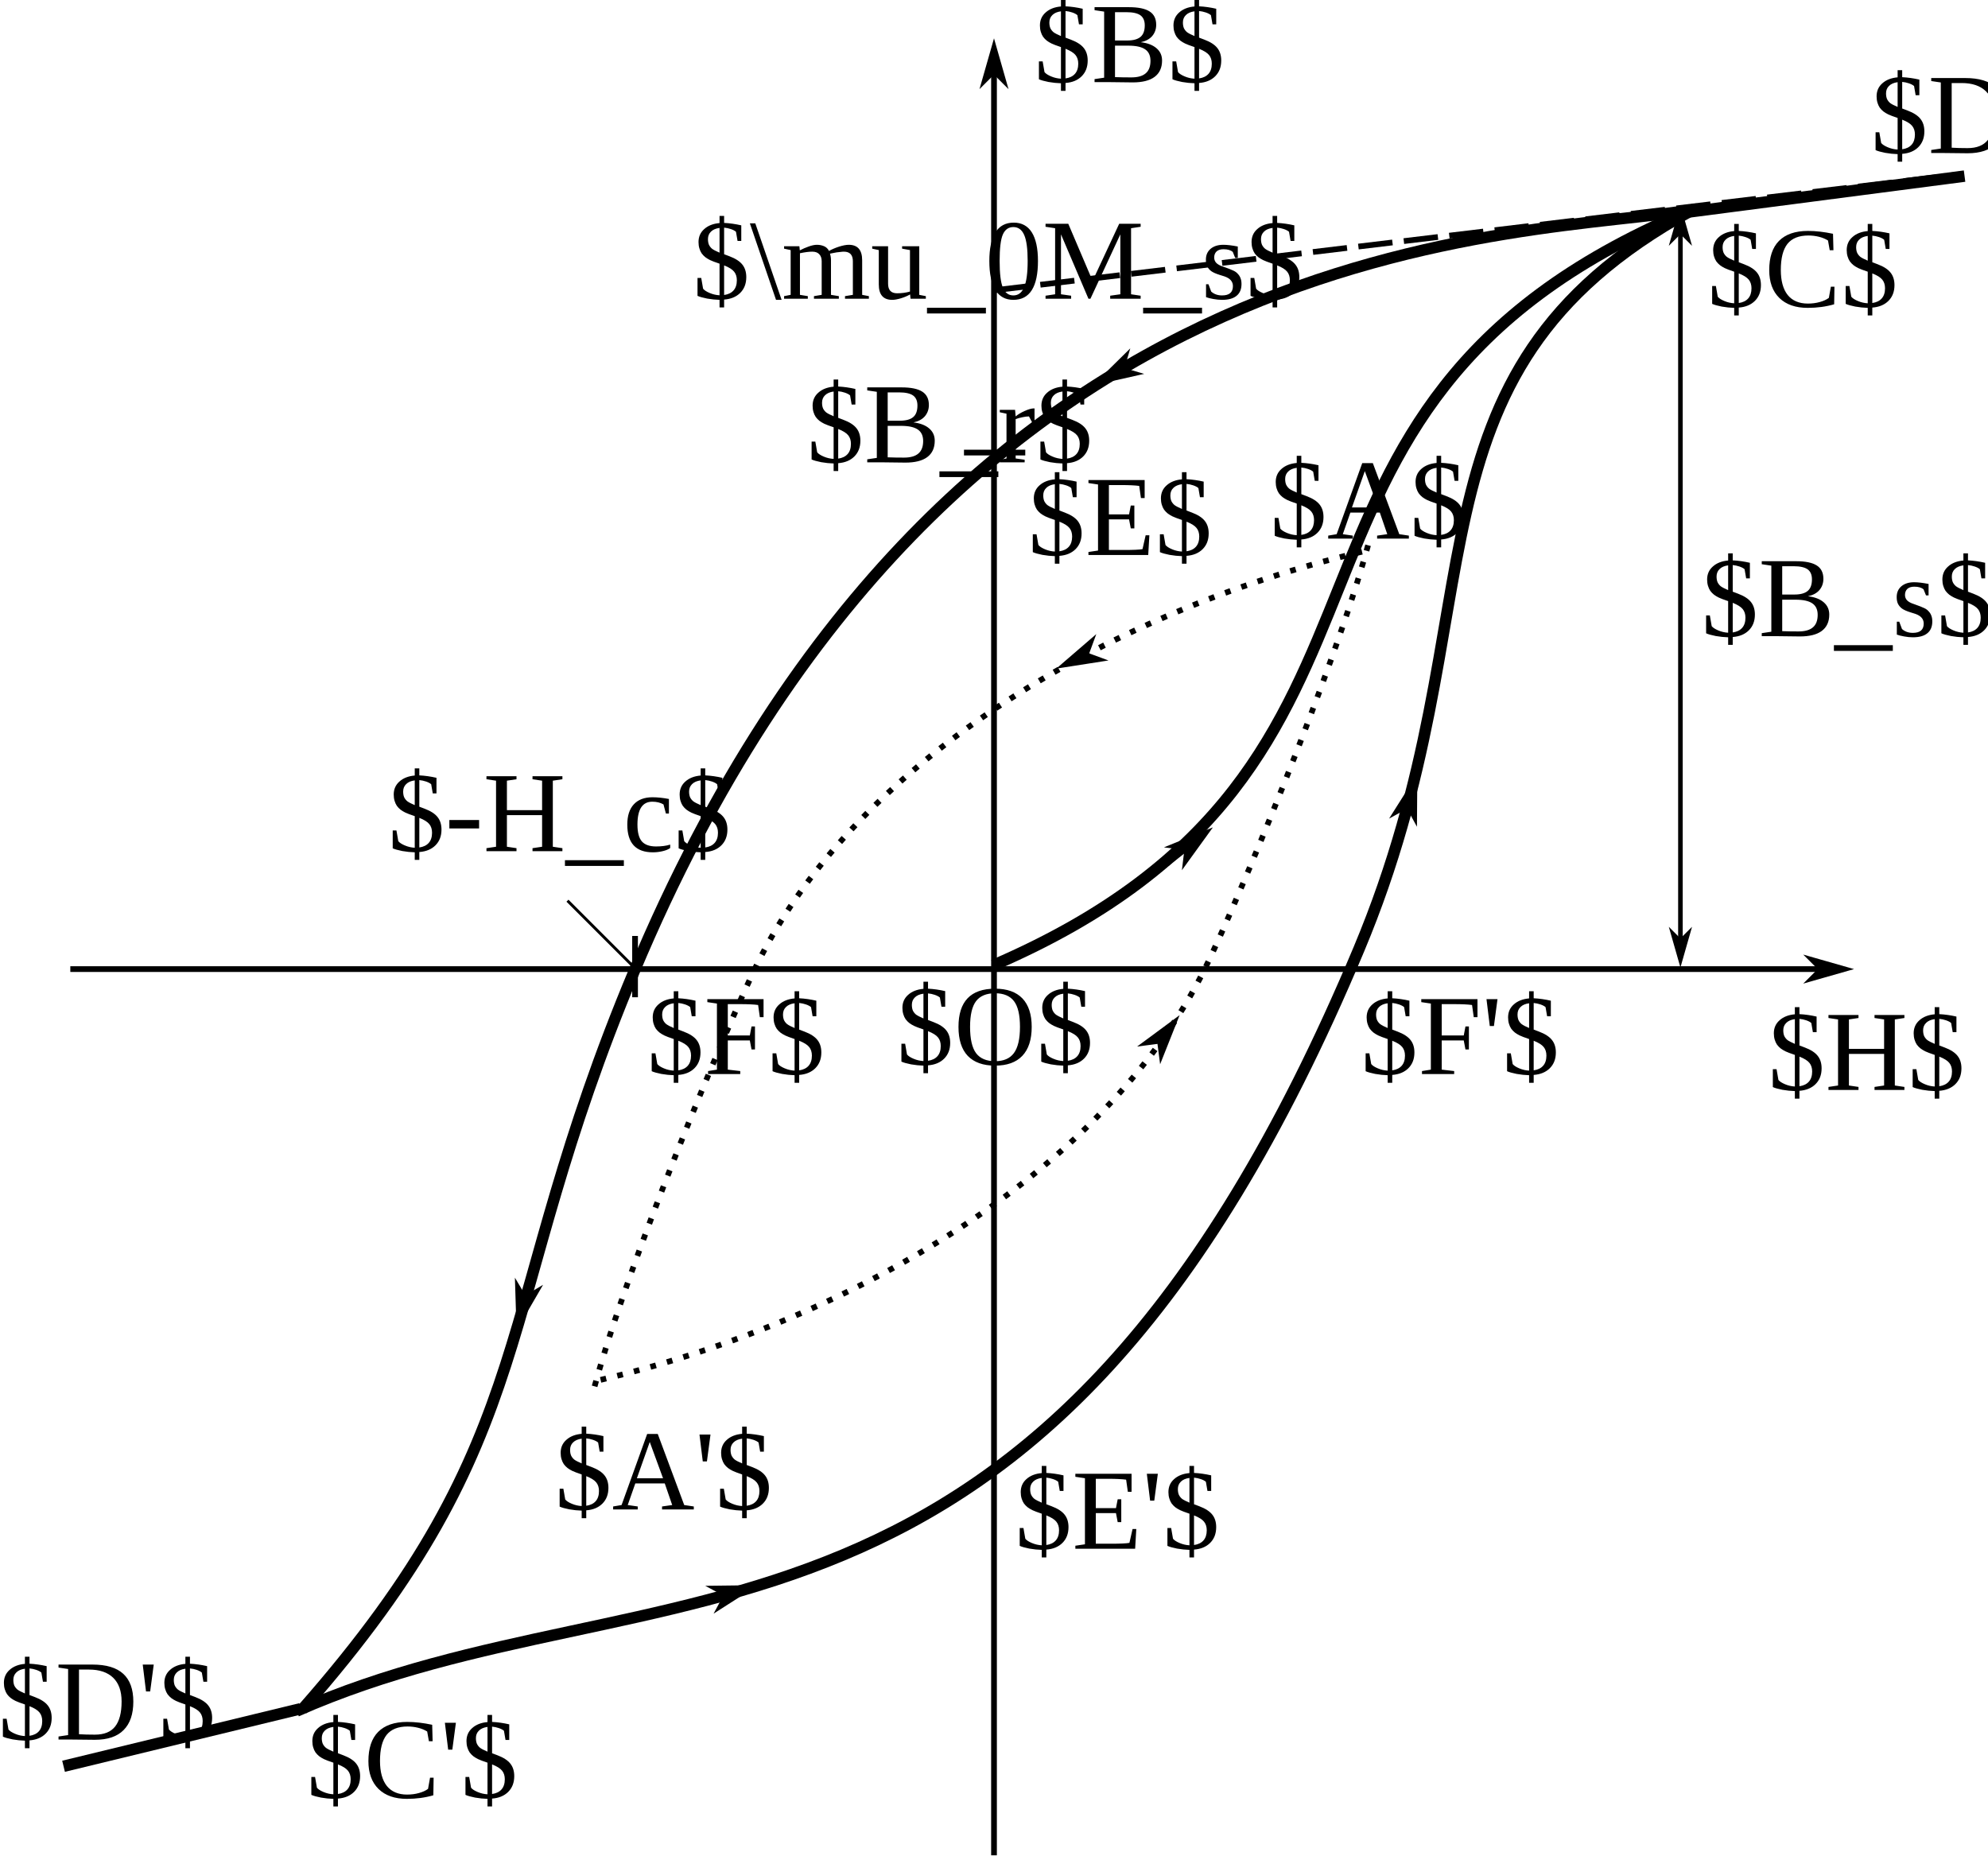
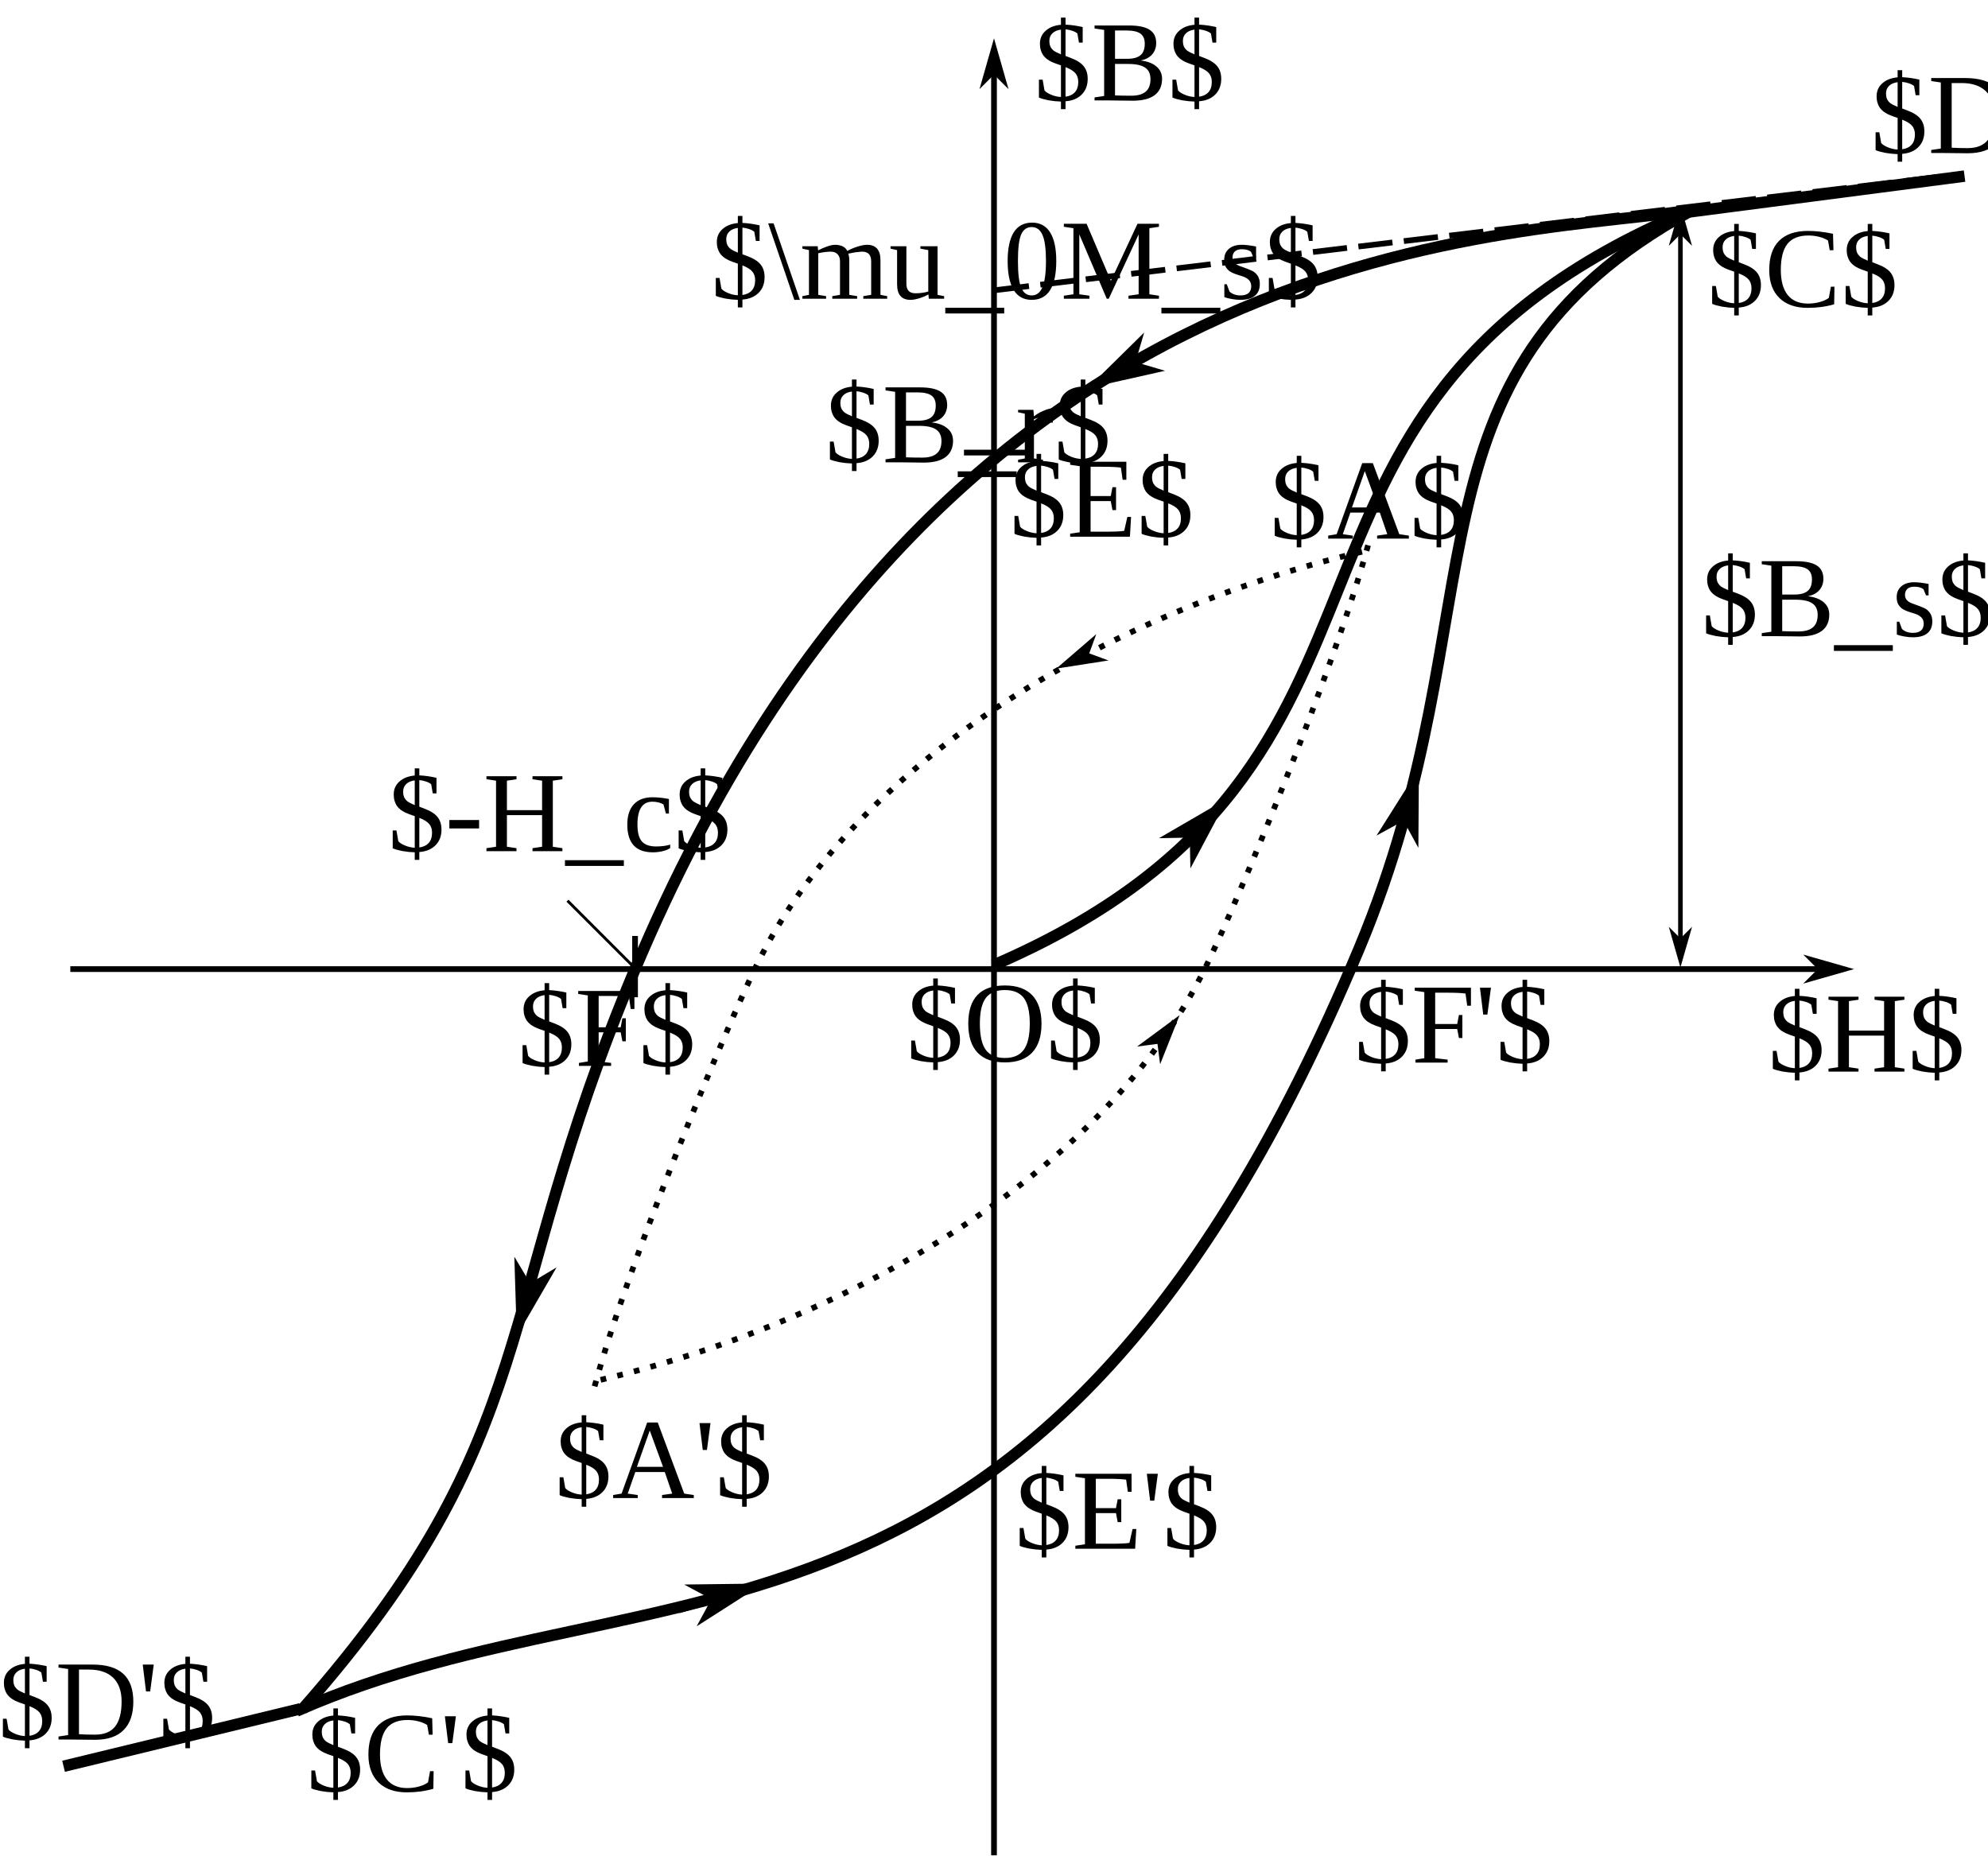
<svg xmlns="http://www.w3.org/2000/svg" width="61.298mm" height="57.207mm" viewBox="0 0 217.199 202.7" id="svg2" version="1.1">
  <defs id="defs4">
    <marker orient="auto" refY="0" refX="0" id="Arrow1Mstart" style="overflow:visible">
      <path id="path4150" d="M 0,0 5,-5 -12.5,0 5,5 0,0 Z" style="fill:#000000;fill-opacity:1;fill-rule:evenodd;stroke:#000000;stroke-width:1pt;stroke-opacity:1" transform="matrix(0.4,0,0,0.4,4,0)" />
    </marker>
    <marker orient="auto" refY="0" refX="0" id="marker14131" style="overflow:visible">
      <path id="path14133" d="M 0,0 5,-5 -12.5,0 5,5 0,0 Z" style="fill:#000000;fill-opacity:1;fill-rule:evenodd;stroke:#000000;stroke-width:1pt;stroke-opacity:1" transform="matrix(-0.4,0,0,-0.4,-4,0)" />
    </marker>
    <marker style="overflow:visible" id="marker13322" refX="0" refY="0" orient="auto">
      <path transform="matrix(-0.4,0,0,-0.4,-4,0)" style="fill:#000000;fill-opacity:1;fill-rule:evenodd;stroke:#000000;stroke-width:1pt;stroke-opacity:1" d="M 0,0 5,-5 -12.5,0 5,5 0,0 Z" id="path13324" />
    </marker>
    <marker orient="auto" refY="0" refX="0" id="marker11794" style="overflow:visible">
      <path id="path11796" d="M 0,0 5,-5 -12.5,0 5,5 0,0 Z" style="fill:#000000;fill-opacity:1;fill-rule:evenodd;stroke:#000000;stroke-width:1pt;stroke-opacity:1" transform="matrix(-0.4,0,0,-0.4,-4,0)" />
    </marker>
    <marker style="overflow:visible" id="marker9408" refX="0" refY="0" orient="auto">
      <path transform="matrix(-0.4,0,0,-0.4,-4,0)" style="fill:#000000;fill-opacity:1;fill-rule:evenodd;stroke:#000000;stroke-width:1pt;stroke-opacity:1" d="M 0,0 5,-5 -12.5,0 5,5 0,0 Z" id="path9410" />
    </marker>
    <marker orient="auto" refY="0" refX="0" id="marker9332" style="overflow:visible">
      <path id="path9334" d="M 0,0 5,-5 -12.5,0 5,5 0,0 Z" style="fill:#000000;fill-opacity:1;fill-rule:evenodd;stroke:#000000;stroke-width:1pt;stroke-opacity:1" transform="matrix(-0.4,0,0,-0.4,-4,0)" />
    </marker>
    <marker style="overflow:visible" id="marker9262" refX="0" refY="0" orient="auto">
      <path transform="matrix(-0.4,0,0,-0.4,-4,0)" style="fill:#000000;fill-opacity:1;fill-rule:evenodd;stroke:#000000;stroke-width:1pt;stroke-opacity:1" d="M 0,0 5,-5 -12.5,0 5,5 0,0 Z" id="path9264" />
    </marker>
    <marker orient="auto" refY="0" refX="0" id="marker9230" style="overflow:visible">
      <path id="path9232" d="M 0,0 5,-5 -12.5,0 5,5 0,0 Z" style="fill:#000000;fill-opacity:1;fill-rule:evenodd;stroke:#000000;stroke-width:1pt;stroke-opacity:1" transform="matrix(-0.4,0,0,-0.4,-4,0)" />
    </marker>
    <marker style="overflow:visible" id="marker7616" refX="0" refY="0" orient="auto">
      <path transform="matrix(-0.4,0,0,-0.4,-4,0)" style="fill:#000000;fill-opacity:1;fill-rule:evenodd;stroke:#000000;stroke-width:1pt;stroke-opacity:1" d="M 0,0 5,-5 -12.5,0 5,5 0,0 Z" id="path7618" />
    </marker>
    <marker orient="auto" refY="0" refX="0" id="marker7340" style="overflow:visible">
      <path id="path7342" d="M 0,0 5,-5 -12.5,0 5,5 0,0 Z" style="fill:#000000;fill-opacity:1;fill-rule:evenodd;stroke:#000000;stroke-width:1pt;stroke-opacity:1" transform="matrix(-0.4,0,0,-0.4,-4,0)" />
    </marker>
    <marker orient="auto" refY="0" refX="0" id="marker6146" style="overflow:visible">
      <path id="path6148" d="M 0,0 5,-5 -12.5,0 5,5 0,0 Z" style="fill:#000000;fill-opacity:1;fill-rule:evenodd;stroke:#000000;stroke-width:1pt;stroke-opacity:1" transform="matrix(-0.4,0,0,-0.4,-4,0)" />
    </marker>
    <marker style="overflow:visible" id="marker5126" refX="0" refY="0" orient="auto">
      <path transform="matrix(-0.4,0,0,-0.4,-4,0)" style="fill:#000000;fill-opacity:1;fill-rule:evenodd;stroke:#000000;stroke-width:1pt;stroke-opacity:1" d="M 0,0 5,-5 -12.5,0 5,5 0,0 Z" id="path5128" />
    </marker>
    <marker orient="auto" refY="0" refX="0" id="marker4544" style="overflow:visible">
      <path id="path4546" d="M 0,0 5,-5 -12.5,0 5,5 0,0 Z" style="fill:#000000;fill-opacity:1;fill-rule:evenodd;stroke:#000000;stroke-width:1pt;stroke-opacity:1" transform="matrix(-0.4,0,0,-0.4,-4,0)" />
    </marker>
    <marker orient="auto" refY="0" refX="0" id="marker4420" style="overflow:visible">
      <path id="path4422" d="M 0,0 5,-5 -12.5,0 5,5 0,0 Z" style="fill:#000000;fill-opacity:1;fill-rule:evenodd;stroke:#000000;stroke-width:1pt;stroke-opacity:1" transform="matrix(-0.4,0,0,-0.4,-4,0)" />
    </marker>
    <marker orient="auto" refY="0" refX="0" id="Arrow1Mend" style="overflow:visible">
      <path id="path4153" d="M 0,0 5,-5 -12.5,0 5,5 0,0 Z" style="fill:#000000;fill-opacity:1;fill-rule:evenodd;stroke:#000000;stroke-width:1pt;stroke-opacity:1" transform="matrix(-0.4,0,0,-0.4,-4,0)" />
    </marker>
  </defs>
  <g id="layer1" transform="translate(-160.3943,-388.8112)">
    <path style="fill:none;fill-rule:evenodd;stroke:#000000;stroke-width:0.625;stroke-linecap:butt;stroke-linejoin:miter;stroke-opacity:1;marker-end:url(#Arrow1Mend)" d="m 168.077,494.688 193.651,0" id="path4136" />
    <path style="fill:none;fill-rule:evenodd;stroke:#000000;stroke-width:0.625;stroke-linecap:butt;stroke-linejoin:miter;stroke-opacity:1;marker-end:url(#marker4420)" d="m 268.994,591.511 0,-197.283" id="path4138" />
    <path style="fill:none;fill-rule:evenodd;stroke:#000000;stroke-width:1.25;stroke-linecap:butt;stroke-linejoin:miter;stroke-opacity:1" d="m 268.943,494.262 c 51.226,-22.112 24.196,-60.44 75.584,-82.24 l 30.505,-3.972" id="path4448" />
    <path id="path4450" d="m 193.206,575.507 -25.868,6.276" style="fill:none;fill-rule:evenodd;stroke:#000000;stroke-width:1.25;stroke-linecap:butt;stroke-linejoin:miter;stroke-opacity:1" />
    <path id="path4454" d="m 193.405,575.583 c 26.562,-30.169 20.616,-43.297 36.295,-80.701 34.716,-82.816 97.961,-80.003 116.066,-83.228" style="fill:none;fill-rule:evenodd;stroke:#000000;stroke-width:1.25;stroke-linecap:butt;stroke-linejoin:miter;stroke-opacity:1" />
    <path style="fill:none;fill-rule:evenodd;stroke:#000000;stroke-width:1.25;stroke-linecap:butt;stroke-linejoin:miter;stroke-opacity:1" d="m 345.151,411.826 c -32.876,18.047 -20.616,43.297 -36.295,80.701 -34.716,82.816 -76.889,65.896 -116.066,83.228" id="path4462" />
    <path style="fill:none;fill-rule:evenodd;stroke:#000000;stroke-width:0.625;stroke-linecap:butt;stroke-linejoin:miter;stroke-opacity:1" d="m 265.714,438.255 6.696,0" id="path4524" />
-     <path style="fill:none;fill-rule:evenodd;stroke:#000000;stroke-width:0.625;stroke-linecap:butt;stroke-linejoin:miter;stroke-opacity:1;marker-end:url(#marker4544)" d="m 285.754,484.829 6.187,-4.864" id="path4542" />
+     <path style="fill:none;fill-rule:evenodd;stroke:#000000;stroke-width:0.938;stroke-linecap:butt;stroke-linejoin:miter;stroke-opacity:1;marker-end:url(#marker4544)" d="m 287.776,483.034 5.457,-5.67" id="path4542" />
    <path id="path5124" d="m 279.009,460.373 -2.095,0.969" style="fill:none;fill-rule:evenodd;stroke:#000000;stroke-width:0.625;stroke-linecap:butt;stroke-linejoin:miter;stroke-opacity:1;marker-end:url(#marker5126)" />
-     <path style="fill:none;fill-rule:evenodd;stroke:#000000;stroke-width:0.625;stroke-linecap:butt;stroke-linejoin:miter;stroke-opacity:1;marker-end:url(#marker6146)" d="m 312.684,482.095 2.213,-7.552" id="path6144" />
-     <path style="fill:none;fill-rule:evenodd;stroke:#000000;stroke-width:0.625;stroke-linecap:butt;stroke-linejoin:miter;stroke-opacity:1;marker-end:url(#marker7340)" d="m 219.058,525.352 -1.928,7.63" id="path7338" />
-     <path id="path7614" d="m 234.504,564.604 7.54,-2.255" style="fill:none;fill-rule:evenodd;stroke:#000000;stroke-width:0.625;stroke-linecap:butt;stroke-linejoin:miter;stroke-opacity:1;marker-end:url(#marker7616)" />
+     <path style="fill:none;fill-rule:evenodd;stroke:#000000;stroke-width:0.938;stroke-linecap:butt;stroke-linejoin:miter;stroke-opacity:1;marker-end:url(#marker6146)" d="m 312.684,482.095 2.213,-7.552" id="path6144" />
+     <path style="fill:none;fill-rule:evenodd;stroke:#000000;stroke-width:0.938;stroke-linecap:butt;stroke-linejoin:miter;stroke-opacity:1;marker-end:url(#marker7340)" d="m 219.236,525.352 -1.928,7.63" id="path7338" />
+     <path id="path7614" d="m 234.504,564.604 7.54,-2.255" style="fill:none;fill-rule:evenodd;stroke:#000000;stroke-width:0.938;stroke-linecap:butt;stroke-linejoin:miter;stroke-opacity:1;marker-end:url(#marker7616)" />
    <path id="path9126" d="m 229.777,491.068 0,6.696" style="fill:none;fill-rule:evenodd;stroke:#000000;stroke-width:0.625;stroke-linecap:butt;stroke-linejoin:miter;stroke-opacity:1" />
    <path id="path9490" d="m 309.86,448.382 c -3.741,13.793 -14.465,39.409 -17.74,46.088 -11.155,22.744 -39.486,39.08 -67.226,45.355" style="fill:none;fill-rule:evenodd;stroke:#000000;stroke-width:0.625;stroke-linecap:butt;stroke-linejoin:miter;stroke-miterlimit:4;stroke-dasharray:0.625, 1.25;stroke-dashoffset:0;stroke-opacity:1" />
    <path style="fill:none;fill-rule:evenodd;stroke:#000000;stroke-width:0.625;stroke-linecap:butt;stroke-linejoin:miter;stroke-miterlimit:4;stroke-dasharray:0.625, 1.25;stroke-dashoffset:0;stroke-opacity:1" d="m 225.359,540.271 c 3.741,-13.793 14.465,-39.409 17.74,-46.088 11.155,-22.744 39.486,-39.08 67.226,-45.355" id="path9492" />
    <path style="fill:none;fill-rule:evenodd;stroke:#000000;stroke-width:0.625;stroke-linecap:butt;stroke-linejoin:miter;stroke-opacity:1;marker-end:url(#marker11794)" d="m 287.115,502.523 1.409,-1.829" id="path11792" />
-     <path id="path13320" d="m 287.757,426.565 -6.908,3.77" style="fill:none;fill-rule:evenodd;stroke:#000000;stroke-width:0.625;stroke-linecap:butt;stroke-linejoin:miter;stroke-opacity:1;marker-end:url(#marker13322)" />
+     <path id="path13320" d="m 287.757,426.565 -6.908,3.77" style="fill:none;fill-rule:evenodd;stroke:#000000;stroke-width:0.938;stroke-linecap:butt;stroke-linejoin:miter;stroke-opacity:1;marker-end:url(#marker13322)" />
    <path style="fill:none;fill-rule:evenodd;stroke:#000000;stroke-width:0.312;stroke-linecap:butt;stroke-linejoin:miter;stroke-opacity:1" d="m 229.59,494.411 -7.197,-7.197" id="path14052" />
    <path style="fill:none;fill-rule:evenodd;stroke:#000000;stroke-width:0.625;stroke-linecap:butt;stroke-linejoin:miter;stroke-miterlimit:4;stroke-dasharray:3.75, 1.25;stroke-dashoffset:0;stroke-opacity:1" d="M 269.09,420.515 374.608,407.848" id="path14117" />
    <path style="fill:none;fill-rule:evenodd;stroke:#000000;stroke-width:0.5;stroke-linecap:butt;stroke-linejoin:miter;stroke-opacity:1;marker-start:url(#Arrow1Mstart);marker-end:url(#marker14131);stroke-miterlimit:4;stroke-dasharray:none" d="m 343.989,412.209 0,81.317" id="path14123" />
-     <text xml:space="preserve" style="color:#000000;font-style:normal;font-variant:normal;font-weight:normal;font-stretch:normal;font-size:12.5px;line-height:125%;font-family:'Times New Roman';-inkscape-font-specification:'Times New Roman, ';text-indent:0;text-align:start;text-decoration:none;text-decoration-line:none;text-decoration-style:solid;text-decoration-color:#000000;letter-spacing:0px;word-spacing:0px;text-transform:none;direction:ltr;block-progression:tb;writing-mode:lr-tb;baseline-shift:baseline;text-anchor:start;white-space:normal;clip-rule:nonzero;display:inline;overflow:visible;visibility:visible;opacity:1;isolation:auto;mix-blend-mode:normal;color-interpolation:sRGB;color-interpolation-filters:linearRGB;solid-color:#000000;solid-opacity:1;fill:#000000;fill-opacity:1;fill-rule:nonzero;stroke:none;stroke-width:0.5;stroke-linecap:butt;stroke-linejoin:miter;stroke-miterlimit:4;stroke-dasharray:none;stroke-dashoffset:0;stroke-opacity:1;color-rendering:auto;image-rendering:auto;shape-rendering:auto;text-rendering:auto;enable-background:accumulate" x="258.346" y="505.112" id="text4494">
-       <tspan id="tspan4496" x="258.346" y="505.112">$O$</tspan>
+     <text xml:space="preserve" style="color:#000000;font-style:normal;font-variant:normal;font-weight:normal;font-stretch:normal;font-size:12.5px;line-height:125%;font-family:'Times New Roman';-inkscape-font-specification:'Times New Roman, ';text-indent:0;text-align:start;text-decoration:none;text-decoration-line:none;text-decoration-style:solid;text-decoration-color:#000000;letter-spacing:0px;word-spacing:0px;text-transform:none;direction:ltr;block-progression:tb;writing-mode:lr-tb;baseline-shift:baseline;text-anchor:start;white-space:normal;clip-rule:nonzero;display:inline;overflow:visible;visibility:visible;opacity:1;isolation:auto;mix-blend-mode:normal;color-interpolation:sRGB;color-interpolation-filters:linearRGB;solid-color:#000000;solid-opacity:1;fill:#000000;fill-opacity:1;fill-rule:nonzero;stroke:none;stroke-width:0.5;stroke-linecap:butt;stroke-linejoin:miter;stroke-miterlimit:4;stroke-dasharray:none;stroke-dashoffset:0;stroke-opacity:1;color-rendering:auto;image-rendering:auto;shape-rendering:auto;text-rendering:auto;enable-background:accumulate" x="259.418" y="504.755" id="text4494">
+       <tspan id="tspan4496" x="259.418" y="504.755">$O$</tspan>
    </text>
    <text id="text4498" y="422.323" x="346.926" style="color:#000000;font-style:normal;font-variant:normal;font-weight:normal;font-stretch:normal;font-size:12.5px;line-height:125%;font-family:'Times New Roman';-inkscape-font-specification:'Times New Roman, ';text-indent:0;text-align:start;text-decoration:none;text-decoration-line:none;text-decoration-style:solid;text-decoration-color:#000000;letter-spacing:0px;word-spacing:0px;text-transform:none;direction:ltr;block-progression:tb;writing-mode:lr-tb;baseline-shift:baseline;text-anchor:start;white-space:normal;clip-rule:nonzero;display:inline;overflow:visible;visibility:visible;opacity:1;isolation:auto;mix-blend-mode:normal;color-interpolation:sRGB;color-interpolation-filters:linearRGB;solid-color:#000000;solid-opacity:1;fill:#000000;fill-opacity:1;fill-rule:nonzero;stroke:none;stroke-width:0.5;stroke-linecap:butt;stroke-linejoin:miter;stroke-miterlimit:4;stroke-dasharray:none;stroke-dashoffset:0;stroke-opacity:1;color-rendering:auto;image-rendering:auto;shape-rendering:auto;text-rendering:auto;enable-background:accumulate" xml:space="preserve">
      <tspan y="422.323" x="346.926" id="tspan4500">$C$</tspan>
    </text>
    <text xml:space="preserve" style="color:#000000;font-style:normal;font-variant:normal;font-weight:normal;font-stretch:normal;font-size:12.5px;line-height:125%;font-family:'Times New Roman';-inkscape-font-specification:'Times New Roman, ';text-indent:0;text-align:start;text-decoration:none;text-decoration-line:none;text-decoration-style:solid;text-decoration-color:#000000;letter-spacing:0px;word-spacing:0px;text-transform:none;direction:ltr;block-progression:tb;writing-mode:lr-tb;baseline-shift:baseline;text-anchor:start;white-space:normal;clip-rule:nonzero;display:inline;overflow:visible;visibility:visible;opacity:1;isolation:auto;mix-blend-mode:normal;color-interpolation:sRGB;color-interpolation-filters:linearRGB;solid-color:#000000;solid-opacity:1;fill:#000000;fill-opacity:1;fill-rule:nonzero;stroke:none;stroke-width:0.5;stroke-linecap:butt;stroke-linejoin:miter;stroke-miterlimit:4;stroke-dasharray:none;stroke-dashoffset:0;stroke-opacity:1;color-rendering:auto;image-rendering:auto;shape-rendering:auto;text-rendering:auto;enable-background:accumulate" x="364.78" y="405.523" id="text4502">
      <tspan id="tspan4504" x="364.78" y="405.523">$D$</tspan>
    </text>
    <text xml:space="preserve" style="color:#000000;font-style:normal;font-variant:normal;font-weight:normal;font-stretch:normal;font-size:12.5px;line-height:125%;font-family:'Times New Roman';-inkscape-font-specification:'Times New Roman, ';text-indent:0;text-align:start;text-decoration:none;text-decoration-line:none;text-decoration-style:solid;text-decoration-color:#000000;letter-spacing:0px;word-spacing:0px;text-transform:none;direction:ltr;block-progression:tb;writing-mode:lr-tb;baseline-shift:baseline;text-anchor:start;white-space:normal;clip-rule:nonzero;display:inline;overflow:visible;visibility:visible;opacity:1;isolation:auto;mix-blend-mode:normal;color-interpolation:sRGB;color-interpolation-filters:linearRGB;solid-color:#000000;solid-opacity:1;fill:#000000;fill-opacity:1;fill-rule:nonzero;stroke:none;stroke-width:0.5;stroke-linecap:butt;stroke-linejoin:miter;stroke-miterlimit:4;stroke-dasharray:none;stroke-dashoffset:0;stroke-opacity:1;color-rendering:auto;image-rendering:auto;shape-rendering:auto;text-rendering:auto;enable-background:accumulate" x="346.264" y="458.316" id="text4508">
      <tspan id="tspan4510" x="346.264" y="458.316">$B_s$</tspan>
    </text>
-     <text id="text4512" y="397.783" x="273.373" style="color:#000000;font-style:normal;font-variant:normal;font-weight:normal;font-stretch:normal;font-size:12.5px;line-height:125%;font-family:'Times New Roman';-inkscape-font-specification:'Times New Roman, ';text-indent:0;text-align:start;text-decoration:none;text-decoration-line:none;text-decoration-style:solid;text-decoration-color:#000000;letter-spacing:0px;word-spacing:0px;text-transform:none;direction:ltr;block-progression:tb;writing-mode:lr-tb;baseline-shift:baseline;text-anchor:start;white-space:normal;clip-rule:nonzero;display:inline;overflow:visible;visibility:visible;opacity:1;isolation:auto;mix-blend-mode:normal;color-interpolation:sRGB;color-interpolation-filters:linearRGB;solid-color:#000000;solid-opacity:1;fill:#000000;fill-opacity:1;fill-rule:nonzero;stroke:none;stroke-width:0.5;stroke-linecap:butt;stroke-linejoin:miter;stroke-miterlimit:4;stroke-dasharray:none;stroke-dashoffset:0;stroke-opacity:1;color-rendering:auto;image-rendering:auto;shape-rendering:auto;text-rendering:auto;enable-background:accumulate" xml:space="preserve">
-       <tspan y="397.783" x="273.373" id="tspan4514">$B$</tspan>
+     <text id="text4512" y="399.783" x="273.373" style="color:#000000;font-style:normal;font-variant:normal;font-weight:normal;font-stretch:normal;font-size:12.5px;line-height:125%;font-family:'Times New Roman';-inkscape-font-specification:'Times New Roman, ';text-indent:0;text-align:start;text-decoration:none;text-decoration-line:none;text-decoration-style:solid;text-decoration-color:#000000;letter-spacing:0px;word-spacing:0px;text-transform:none;direction:ltr;block-progression:tb;writing-mode:lr-tb;baseline-shift:baseline;text-anchor:start;white-space:normal;clip-rule:nonzero;display:inline;overflow:visible;visibility:visible;opacity:1;isolation:auto;mix-blend-mode:normal;color-interpolation:sRGB;color-interpolation-filters:linearRGB;solid-color:#000000;solid-opacity:1;fill:#000000;fill-opacity:1;fill-rule:nonzero;stroke:none;stroke-width:0.5;stroke-linecap:butt;stroke-linejoin:miter;stroke-miterlimit:4;stroke-dasharray:none;stroke-dashoffset:0;stroke-opacity:1;color-rendering:auto;image-rendering:auto;shape-rendering:auto;text-rendering:auto;enable-background:accumulate" xml:space="preserve">
+       <tspan y="399.783" x="273.373" id="tspan4514">$B$</tspan>
    </text>
-     <text xml:space="preserve" style="color:#000000;font-style:normal;font-variant:normal;font-weight:normal;font-stretch:normal;font-size:12.5px;line-height:125%;font-family:'Times New Roman';-inkscape-font-specification:'Times New Roman, ';text-indent:0;text-align:start;text-decoration:none;text-decoration-line:none;text-decoration-style:solid;text-decoration-color:#000000;letter-spacing:0px;word-spacing:0px;text-transform:none;direction:ltr;block-progression:tb;writing-mode:lr-tb;baseline-shift:baseline;text-anchor:start;white-space:normal;clip-rule:nonzero;display:inline;overflow:visible;visibility:visible;opacity:1;isolation:auto;mix-blend-mode:normal;color-interpolation:sRGB;color-interpolation-filters:linearRGB;solid-color:#000000;solid-opacity:1;fill:#000000;fill-opacity:1;fill-rule:nonzero;stroke:none;stroke-width:0.5;stroke-linecap:butt;stroke-linejoin:miter;stroke-miterlimit:4;stroke-dasharray:none;stroke-dashoffset:0;stroke-opacity:1;color-rendering:auto;image-rendering:auto;shape-rendering:auto;text-rendering:auto;enable-background:accumulate" x="353.553" y="507.89" id="text4516">
-       <tspan id="tspan4518" x="353.553" y="507.89">$H$</tspan>
+     <text xml:space="preserve" style="color:#000000;font-style:normal;font-variant:normal;font-weight:normal;font-stretch:normal;font-size:12.5px;line-height:125%;font-family:'Times New Roman';-inkscape-font-specification:'Times New Roman, ';text-indent:0;text-align:start;text-decoration:none;text-decoration-line:none;text-decoration-style:solid;text-decoration-color:#000000;letter-spacing:0px;word-spacing:0px;text-transform:none;direction:ltr;block-progression:tb;writing-mode:lr-tb;baseline-shift:baseline;text-anchor:start;white-space:normal;clip-rule:nonzero;display:inline;overflow:visible;visibility:visible;opacity:1;isolation:auto;mix-blend-mode:normal;color-interpolation:sRGB;color-interpolation-filters:linearRGB;solid-color:#000000;solid-opacity:1;fill:#000000;fill-opacity:1;fill-rule:nonzero;stroke:none;stroke-width:0.5;stroke-linecap:butt;stroke-linejoin:miter;stroke-miterlimit:4;stroke-dasharray:none;stroke-dashoffset:0;stroke-opacity:1;color-rendering:auto;image-rendering:auto;shape-rendering:auto;text-rendering:auto;enable-background:accumulate" x="353.553" y="505.89" id="text4516">
+       <tspan id="tspan4518" x="353.553" y="505.89">$H$</tspan>
    </text>
-     <text id="text4520" y="439.32" x="248.534" style="color:#000000;font-style:normal;font-variant:normal;font-weight:normal;font-stretch:normal;font-size:12.5px;line-height:125%;font-family:'Times New Roman';-inkscape-font-specification:'Times New Roman, ';text-indent:0;text-align:start;text-decoration:none;text-decoration-line:none;text-decoration-style:solid;text-decoration-color:#000000;letter-spacing:0px;word-spacing:0px;text-transform:none;direction:ltr;block-progression:tb;writing-mode:lr-tb;baseline-shift:baseline;text-anchor:start;white-space:normal;clip-rule:nonzero;display:inline;overflow:visible;visibility:visible;opacity:1;isolation:auto;mix-blend-mode:normal;color-interpolation:sRGB;color-interpolation-filters:linearRGB;solid-color:#000000;solid-opacity:1;fill:#000000;fill-opacity:1;fill-rule:nonzero;stroke:none;stroke-width:0.5;stroke-linecap:butt;stroke-linejoin:miter;stroke-miterlimit:4;stroke-dasharray:none;stroke-dashoffset:0;stroke-opacity:1;color-rendering:auto;image-rendering:auto;shape-rendering:auto;text-rendering:auto;enable-background:accumulate" xml:space="preserve">
-       <tspan y="439.32" x="248.534" id="tspan4522">$B_r$</tspan>
+     <text id="text4520" y="439.32" x="250.534" style="color:#000000;font-style:normal;font-variant:normal;font-weight:normal;font-stretch:normal;font-size:12.5px;line-height:125%;font-family:'Times New Roman';-inkscape-font-specification:'Times New Roman, ';text-indent:0;text-align:start;text-decoration:none;text-decoration-line:none;text-decoration-style:solid;text-decoration-color:#000000;letter-spacing:0px;word-spacing:0px;text-transform:none;direction:ltr;block-progression:tb;writing-mode:lr-tb;baseline-shift:baseline;text-anchor:start;white-space:normal;clip-rule:nonzero;display:inline;overflow:visible;visibility:visible;opacity:1;isolation:auto;mix-blend-mode:normal;color-interpolation:sRGB;color-interpolation-filters:linearRGB;solid-color:#000000;solid-opacity:1;fill:#000000;fill-opacity:1;fill-rule:nonzero;stroke:none;stroke-width:0.5;stroke-linecap:butt;stroke-linejoin:miter;stroke-miterlimit:4;stroke-dasharray:none;stroke-dashoffset:0;stroke-opacity:1;color-rendering:auto;image-rendering:auto;shape-rendering:auto;text-rendering:auto;enable-background:accumulate" xml:space="preserve">
+       <tspan y="439.32" x="250.534" id="tspan4522">$B_r$</tspan>
    </text>
    <text xml:space="preserve" style="color:#000000;font-style:normal;font-variant:normal;font-weight:normal;font-stretch:normal;font-size:12.5px;line-height:125%;font-family:'Times New Roman';-inkscape-font-specification:'Times New Roman, ';text-indent:0;text-align:start;text-decoration:none;text-decoration-line:none;text-decoration-style:solid;text-decoration-color:#000000;letter-spacing:0px;word-spacing:0px;text-transform:none;direction:ltr;block-progression:tb;writing-mode:lr-tb;baseline-shift:baseline;text-anchor:start;white-space:normal;clip-rule:nonzero;display:inline;overflow:visible;visibility:visible;opacity:1;isolation:auto;mix-blend-mode:normal;color-interpolation:sRGB;color-interpolation-filters:linearRGB;solid-color:#000000;solid-opacity:1;fill:#000000;fill-opacity:1;fill-rule:nonzero;stroke:none;stroke-width:0.5;stroke-linecap:butt;stroke-linejoin:miter;stroke-miterlimit:4;stroke-dasharray:none;stroke-dashoffset:0;stroke-opacity:1;color-rendering:auto;image-rendering:auto;shape-rendering:auto;text-rendering:auto;enable-background:accumulate" x="202.768" y="481.804" id="text4526">
      <tspan id="tspan4528" x="202.768" y="481.804">$-H_c$</tspan>
    </text>
-     <text xml:space="preserve" style="color:#000000;font-style:normal;font-variant:normal;font-weight:normal;font-stretch:normal;font-size:12.5px;line-height:125%;font-family:'Times New Roman';-inkscape-font-specification:'Times New Roman, ';text-indent:0;text-align:start;text-decoration:none;text-decoration-line:none;text-decoration-style:solid;text-decoration-color:#000000;letter-spacing:0px;word-spacing:0px;text-transform:none;direction:ltr;block-progression:tb;writing-mode:lr-tb;baseline-shift:baseline;text-anchor:start;white-space:normal;clip-rule:nonzero;display:inline;overflow:visible;visibility:visible;opacity:1;isolation:auto;mix-blend-mode:normal;color-interpolation:sRGB;color-interpolation-filters:linearRGB;solid-color:#000000;solid-opacity:1;fill:#000000;fill-opacity:1;fill-rule:nonzero;stroke:none;stroke-width:0.5;stroke-linecap:butt;stroke-linejoin:miter;stroke-miterlimit:4;stroke-dasharray:none;stroke-dashoffset:0;stroke-opacity:1;color-rendering:auto;image-rendering:auto;shape-rendering:auto;text-rendering:auto;enable-background:accumulate" x="193.88" y="585.22" id="text4530">
-       <tspan id="tspan4532" x="193.88" y="585.22">$C'$</tspan>
+     <text xml:space="preserve" style="color:#000000;font-style:normal;font-variant:normal;font-weight:normal;font-stretch:normal;font-size:12.5px;line-height:125%;font-family:'Times New Roman';-inkscape-font-specification:'Times New Roman, ';text-indent:0;text-align:start;text-decoration:none;text-decoration-line:none;text-decoration-style:solid;text-decoration-color:#000000;letter-spacing:0px;word-spacing:0px;text-transform:none;direction:ltr;block-progression:tb;writing-mode:lr-tb;baseline-shift:baseline;text-anchor:start;white-space:normal;clip-rule:nonzero;display:inline;overflow:visible;visibility:visible;opacity:1;isolation:auto;mix-blend-mode:normal;color-interpolation:sRGB;color-interpolation-filters:linearRGB;solid-color:#000000;solid-opacity:1;fill:#000000;fill-opacity:1;fill-rule:nonzero;stroke:none;stroke-width:0.5;stroke-linecap:butt;stroke-linejoin:miter;stroke-miterlimit:4;stroke-dasharray:none;stroke-dashoffset:0;stroke-opacity:1;color-rendering:auto;image-rendering:auto;shape-rendering:auto;text-rendering:auto;enable-background:accumulate" x="193.88" y="584.506" id="text4530">
+       <tspan id="tspan4532" x="193.88" y="584.506">$C'$</tspan>
    </text>
    <text id="text4534" y="578.858" x="160.181" style="color:#000000;font-style:normal;font-variant:normal;font-weight:normal;font-stretch:normal;font-size:12.5px;line-height:125%;font-family:'Times New Roman';-inkscape-font-specification:'Times New Roman, ';text-indent:0;text-align:start;text-decoration:none;text-decoration-line:none;text-decoration-style:solid;text-decoration-color:#000000;letter-spacing:0px;word-spacing:0px;text-transform:none;direction:ltr;block-progression:tb;writing-mode:lr-tb;baseline-shift:baseline;text-anchor:start;white-space:normal;clip-rule:nonzero;display:inline;overflow:visible;visibility:visible;opacity:1;isolation:auto;mix-blend-mode:normal;color-interpolation:sRGB;color-interpolation-filters:linearRGB;solid-color:#000000;solid-opacity:1;fill:#000000;fill-opacity:1;fill-rule:nonzero;stroke:none;stroke-width:0.5;stroke-linecap:butt;stroke-linejoin:miter;stroke-miterlimit:4;stroke-dasharray:none;stroke-dashoffset:0;stroke-opacity:1;color-rendering:auto;image-rendering:auto;shape-rendering:auto;text-rendering:auto;enable-background:accumulate" xml:space="preserve">
      <tspan y="578.858" x="160.181" id="tspan4536">$D'$</tspan>
    </text>
    <text xml:space="preserve" style="color:#000000;font-style:normal;font-variant:normal;font-weight:normal;font-stretch:normal;font-size:12.5px;line-height:125%;font-family:'Times New Roman';-inkscape-font-specification:'Times New Roman, ';text-indent:0;text-align:start;text-decoration:none;text-decoration-line:none;text-decoration-style:solid;text-decoration-color:#000000;letter-spacing:0px;word-spacing:0px;text-transform:none;direction:ltr;block-progression:tb;writing-mode:lr-tb;baseline-shift:baseline;text-anchor:start;white-space:normal;clip-rule:nonzero;display:inline;overflow:visible;visibility:visible;opacity:1;isolation:auto;mix-blend-mode:normal;color-interpolation:sRGB;color-interpolation-filters:linearRGB;solid-color:#000000;solid-opacity:1;fill:#000000;fill-opacity:1;fill-rule:nonzero;stroke:none;stroke-width:0.5;stroke-linecap:butt;stroke-linejoin:miter;stroke-miterlimit:4;stroke-dasharray:none;stroke-dashoffset:0;stroke-opacity:1;color-rendering:auto;image-rendering:auto;shape-rendering:auto;text-rendering:auto;enable-background:accumulate" x="299.131" y="447.66" id="text13304">
      <tspan id="tspan13306" x="299.131" y="447.66">$A$</tspan>
    </text>
-     <text id="text13308" y="553.726" x="221.009" style="color:#000000;font-style:normal;font-variant:normal;font-weight:normal;font-stretch:normal;font-size:12.5px;line-height:125%;font-family:'Times New Roman';-inkscape-font-specification:'Times New Roman, ';text-indent:0;text-align:start;text-decoration:none;text-decoration-line:none;text-decoration-style:solid;text-decoration-color:#000000;letter-spacing:0px;word-spacing:0px;text-transform:none;direction:ltr;block-progression:tb;writing-mode:lr-tb;baseline-shift:baseline;text-anchor:start;white-space:normal;clip-rule:nonzero;display:inline;overflow:visible;visibility:visible;opacity:1;isolation:auto;mix-blend-mode:normal;color-interpolation:sRGB;color-interpolation-filters:linearRGB;solid-color:#000000;solid-opacity:1;fill:#000000;fill-opacity:1;fill-rule:nonzero;stroke:none;stroke-width:0.5;stroke-linecap:butt;stroke-linejoin:miter;stroke-miterlimit:4;stroke-dasharray:none;stroke-dashoffset:0;stroke-opacity:1;color-rendering:auto;image-rendering:auto;shape-rendering:auto;text-rendering:auto;enable-background:accumulate" xml:space="preserve">
-       <tspan y="553.726" x="221.009" id="tspan13310">$A'$</tspan>
+     <text id="text13308" y="552.476" x="221.009" style="color:#000000;font-style:normal;font-variant:normal;font-weight:normal;font-stretch:normal;font-size:12.5px;line-height:125%;font-family:'Times New Roman';-inkscape-font-specification:'Times New Roman, ';text-indent:0;text-align:start;text-decoration:none;text-decoration-line:none;text-decoration-style:solid;text-decoration-color:#000000;letter-spacing:0px;word-spacing:0px;text-transform:none;direction:ltr;block-progression:tb;writing-mode:lr-tb;baseline-shift:baseline;text-anchor:start;white-space:normal;clip-rule:nonzero;display:inline;overflow:visible;visibility:visible;opacity:1;isolation:auto;mix-blend-mode:normal;color-interpolation:sRGB;color-interpolation-filters:linearRGB;solid-color:#000000;solid-opacity:1;fill:#000000;fill-opacity:1;fill-rule:nonzero;stroke:none;stroke-width:0.5;stroke-linecap:butt;stroke-linejoin:miter;stroke-miterlimit:4;stroke-dasharray:none;stroke-dashoffset:0;stroke-opacity:1;color-rendering:auto;image-rendering:auto;shape-rendering:auto;text-rendering:auto;enable-background:accumulate" xml:space="preserve">
+       <tspan y="552.476" x="221.009" id="tspan13310">$A'$</tspan>
    </text>
-     <text id="text13992" y="449.445" x="272.703" style="color:#000000;font-style:normal;font-variant:normal;font-weight:normal;font-stretch:normal;font-size:12.5px;line-height:125%;font-family:'Times New Roman';-inkscape-font-specification:'Times New Roman, ';text-indent:0;text-align:start;text-decoration:none;text-decoration-line:none;text-decoration-style:solid;text-decoration-color:#000000;letter-spacing:0px;word-spacing:0px;text-transform:none;direction:ltr;block-progression:tb;writing-mode:lr-tb;baseline-shift:baseline;text-anchor:start;white-space:normal;clip-rule:nonzero;display:inline;overflow:visible;visibility:visible;opacity:1;isolation:auto;mix-blend-mode:normal;color-interpolation:sRGB;color-interpolation-filters:linearRGB;solid-color:#000000;solid-opacity:1;fill:#000000;fill-opacity:1;fill-rule:nonzero;stroke:none;stroke-width:0.5;stroke-linecap:butt;stroke-linejoin:miter;stroke-miterlimit:4;stroke-dasharray:none;stroke-dashoffset:0;stroke-opacity:1;color-rendering:auto;image-rendering:auto;shape-rendering:auto;text-rendering:auto;enable-background:accumulate" xml:space="preserve">
-       <tspan y="449.445" x="272.703" id="tspan13994">$E$</tspan>
+     <text id="text13992" y="447.445" x="270.703" style="color:#000000;font-style:normal;font-variant:normal;font-weight:normal;font-stretch:normal;font-size:12.5px;line-height:125%;font-family:'Times New Roman';-inkscape-font-specification:'Times New Roman, ';text-indent:0;text-align:start;text-decoration:none;text-decoration-line:none;text-decoration-style:solid;text-decoration-color:#000000;letter-spacing:0px;word-spacing:0px;text-transform:none;direction:ltr;block-progression:tb;writing-mode:lr-tb;baseline-shift:baseline;text-anchor:start;white-space:normal;clip-rule:nonzero;display:inline;overflow:visible;visibility:visible;opacity:1;isolation:auto;mix-blend-mode:normal;color-interpolation:sRGB;color-interpolation-filters:linearRGB;solid-color:#000000;solid-opacity:1;fill:#000000;fill-opacity:1;fill-rule:nonzero;stroke:none;stroke-width:0.5;stroke-linecap:butt;stroke-linejoin:miter;stroke-miterlimit:4;stroke-dasharray:none;stroke-dashoffset:0;stroke-opacity:1;color-rendering:auto;image-rendering:auto;shape-rendering:auto;text-rendering:auto;enable-background:accumulate" xml:space="preserve">
+       <tspan y="447.445" x="270.703" id="tspan13994">$E$</tspan>
    </text>
    <text xml:space="preserve" style="color:#000000;font-style:normal;font-variant:normal;font-weight:normal;font-stretch:normal;font-size:12.5px;line-height:125%;font-family:'Times New Roman';-inkscape-font-specification:'Times New Roman, ';text-indent:0;text-align:start;text-decoration:none;text-decoration-line:none;text-decoration-style:solid;text-decoration-color:#000000;letter-spacing:0px;word-spacing:0px;text-transform:none;direction:ltr;block-progression:tb;writing-mode:lr-tb;baseline-shift:baseline;text-anchor:start;white-space:normal;clip-rule:nonzero;display:inline;overflow:visible;visibility:visible;opacity:1;isolation:auto;mix-blend-mode:normal;color-interpolation:sRGB;color-interpolation-filters:linearRGB;solid-color:#000000;solid-opacity:1;fill:#000000;fill-opacity:1;fill-rule:nonzero;stroke:none;stroke-width:0.5;stroke-linecap:butt;stroke-linejoin:miter;stroke-miterlimit:4;stroke-dasharray:none;stroke-dashoffset:0;stroke-opacity:1;color-rendering:auto;image-rendering:auto;shape-rendering:auto;text-rendering:auto;enable-background:accumulate" x="271.274" y="558.017" id="text13996">
      <tspan id="tspan13998" x="271.274" y="558.017">$E'$ </tspan>
    </text>
-     <text xml:space="preserve" style="color:#000000;font-style:normal;font-variant:normal;font-weight:normal;font-stretch:normal;font-size:12.5px;line-height:125%;font-family:'Times New Roman';-inkscape-font-specification:'Times New Roman, ';text-indent:0;text-align:start;text-decoration:none;text-decoration-line:none;text-decoration-style:solid;text-decoration-color:#000000;letter-spacing:0px;word-spacing:0px;text-transform:none;direction:ltr;block-progression:tb;writing-mode:lr-tb;baseline-shift:baseline;text-anchor:start;white-space:normal;clip-rule:nonzero;display:inline;overflow:visible;visibility:visible;opacity:1;isolation:auto;mix-blend-mode:normal;color-interpolation:sRGB;color-interpolation-filters:linearRGB;solid-color:#000000;solid-opacity:1;fill:#000000;fill-opacity:1;fill-rule:nonzero;stroke:none;stroke-width:0.5;stroke-linecap:butt;stroke-linejoin:miter;stroke-miterlimit:4;stroke-dasharray:none;stroke-dashoffset:0;stroke-opacity:1;color-rendering:auto;image-rendering:auto;shape-rendering:auto;text-rendering:auto;enable-background:accumulate" x="231.065" y="506.154" id="text14048">
-       <tspan id="tspan14050" x="231.065" y="506.154">$F$</tspan>
+     <text xml:space="preserve" style="color:#000000;font-style:normal;font-variant:normal;font-weight:normal;font-stretch:normal;font-size:12.5px;line-height:125%;font-family:'Times New Roman';-inkscape-font-specification:'Times New Roman, ';text-indent:0;text-align:start;text-decoration:none;text-decoration-line:none;text-decoration-style:solid;text-decoration-color:#000000;letter-spacing:0px;word-spacing:0px;text-transform:none;direction:ltr;block-progression:tb;writing-mode:lr-tb;baseline-shift:baseline;text-anchor:start;white-space:normal;clip-rule:nonzero;display:inline;overflow:visible;visibility:visible;opacity:1;isolation:auto;mix-blend-mode:normal;color-interpolation:sRGB;color-interpolation-filters:linearRGB;solid-color:#000000;solid-opacity:1;fill:#000000;fill-opacity:1;fill-rule:nonzero;stroke:none;stroke-width:0.5;stroke-linecap:butt;stroke-linejoin:miter;stroke-miterlimit:4;stroke-dasharray:none;stroke-dashoffset:0;stroke-opacity:1;color-rendering:auto;image-rendering:auto;shape-rendering:auto;text-rendering:auto;enable-background:accumulate" x="216.958" y="505.262" id="text14048">
+       <tspan id="tspan14050" x="216.958" y="505.262">$F$</tspan>
    </text>
-     <text id="text14054" y="506.154" x="309.065" style="color:#000000;font-style:normal;font-variant:normal;font-weight:normal;font-stretch:normal;font-size:12.5px;line-height:125%;font-family:'Times New Roman';-inkscape-font-specification:'Times New Roman, ';text-indent:0;text-align:start;text-decoration:none;text-decoration-line:none;text-decoration-style:solid;text-decoration-color:#000000;letter-spacing:0px;word-spacing:0px;text-transform:none;direction:ltr;block-progression:tb;writing-mode:lr-tb;baseline-shift:baseline;text-anchor:start;white-space:normal;clip-rule:nonzero;display:inline;overflow:visible;visibility:visible;opacity:1;isolation:auto;mix-blend-mode:normal;color-interpolation:sRGB;color-interpolation-filters:linearRGB;solid-color:#000000;solid-opacity:1;fill:#000000;fill-opacity:1;fill-rule:nonzero;stroke:none;stroke-width:0.5;stroke-linecap:butt;stroke-linejoin:miter;stroke-miterlimit:4;stroke-dasharray:none;stroke-dashoffset:0;stroke-opacity:1;color-rendering:auto;image-rendering:auto;shape-rendering:auto;text-rendering:auto;enable-background:accumulate" xml:space="preserve">
-       <tspan y="506.154" x="309.065" id="tspan14056">$F'$</tspan>
+     <text id="text14054" y="504.904" x="308.351" style="color:#000000;font-style:normal;font-variant:normal;font-weight:normal;font-stretch:normal;font-size:12.5px;line-height:125%;font-family:'Times New Roman';-inkscape-font-specification:'Times New Roman, ';text-indent:0;text-align:start;text-decoration:none;text-decoration-line:none;text-decoration-style:solid;text-decoration-color:#000000;letter-spacing:0px;word-spacing:0px;text-transform:none;direction:ltr;block-progression:tb;writing-mode:lr-tb;baseline-shift:baseline;text-anchor:start;white-space:normal;clip-rule:nonzero;display:inline;overflow:visible;visibility:visible;opacity:1;isolation:auto;mix-blend-mode:normal;color-interpolation:sRGB;color-interpolation-filters:linearRGB;solid-color:#000000;solid-opacity:1;fill:#000000;fill-opacity:1;fill-rule:nonzero;stroke:none;stroke-width:0.5;stroke-linecap:butt;stroke-linejoin:miter;stroke-miterlimit:4;stroke-dasharray:none;stroke-dashoffset:0;stroke-opacity:1;color-rendering:auto;image-rendering:auto;shape-rendering:auto;text-rendering:auto;enable-background:accumulate" xml:space="preserve">
+       <tspan y="504.904" x="308.351" id="tspan14056">$F'$</tspan>
    </text>
-     <text xml:space="preserve" style="color:#000000;font-style:normal;font-variant:normal;font-weight:normal;font-stretch:normal;font-size:12.5px;line-height:125%;font-family:'Times New Roman';-inkscape-font-specification:'Times New Roman, ';text-indent:0;text-align:start;text-decoration:none;text-decoration-line:none;text-decoration-style:solid;text-decoration-color:#000000;letter-spacing:0px;word-spacing:0px;text-transform:none;direction:ltr;block-progression:tb;writing-mode:lr-tb;baseline-shift:baseline;text-anchor:start;white-space:normal;clip-rule:nonzero;display:inline;overflow:visible;visibility:visible;opacity:1;isolation:auto;mix-blend-mode:normal;color-interpolation:sRGB;color-interpolation-filters:linearRGB;solid-color:#000000;solid-opacity:1;fill:#000000;fill-opacity:1;fill-rule:nonzero;stroke:none;stroke-width:0.5;stroke-linecap:butt;stroke-linejoin:miter;stroke-miterlimit:4;stroke-dasharray:none;stroke-dashoffset:0;stroke-opacity:1;color-rendering:auto;image-rendering:auto;shape-rendering:auto;text-rendering:auto;enable-background:accumulate" x="236.07" y="421.447" id="text14119">
-       <tspan id="tspan14121" x="236.07" y="421.447">$\mu_0M_s$</tspan>
+     <text xml:space="preserve" style="color:#000000;font-style:normal;font-variant:normal;font-weight:normal;font-stretch:normal;font-size:12.5px;line-height:125%;font-family:'Times New Roman';-inkscape-font-specification:'Times New Roman, ';text-indent:0;text-align:start;text-decoration:none;text-decoration-line:none;text-decoration-style:solid;text-decoration-color:#000000;letter-spacing:0px;word-spacing:0px;text-transform:none;direction:ltr;block-progression:tb;writing-mode:lr-tb;baseline-shift:baseline;text-anchor:start;white-space:normal;clip-rule:nonzero;display:inline;overflow:visible;visibility:visible;opacity:1;isolation:auto;mix-blend-mode:normal;color-interpolation:sRGB;color-interpolation-filters:linearRGB;solid-color:#000000;solid-opacity:1;fill:#000000;fill-opacity:1;fill-rule:nonzero;stroke:none;stroke-width:0.5;stroke-linecap:butt;stroke-linejoin:miter;stroke-miterlimit:4;stroke-dasharray:none;stroke-dashoffset:0;stroke-opacity:1;color-rendering:auto;image-rendering:auto;shape-rendering:auto;text-rendering:auto;enable-background:accumulate" x="238.07" y="421.447" id="text14119">
+       <tspan id="tspan14121" x="238.07" y="421.447">$\mu_0M_s$</tspan>
    </text>
  </g>
</svg>
